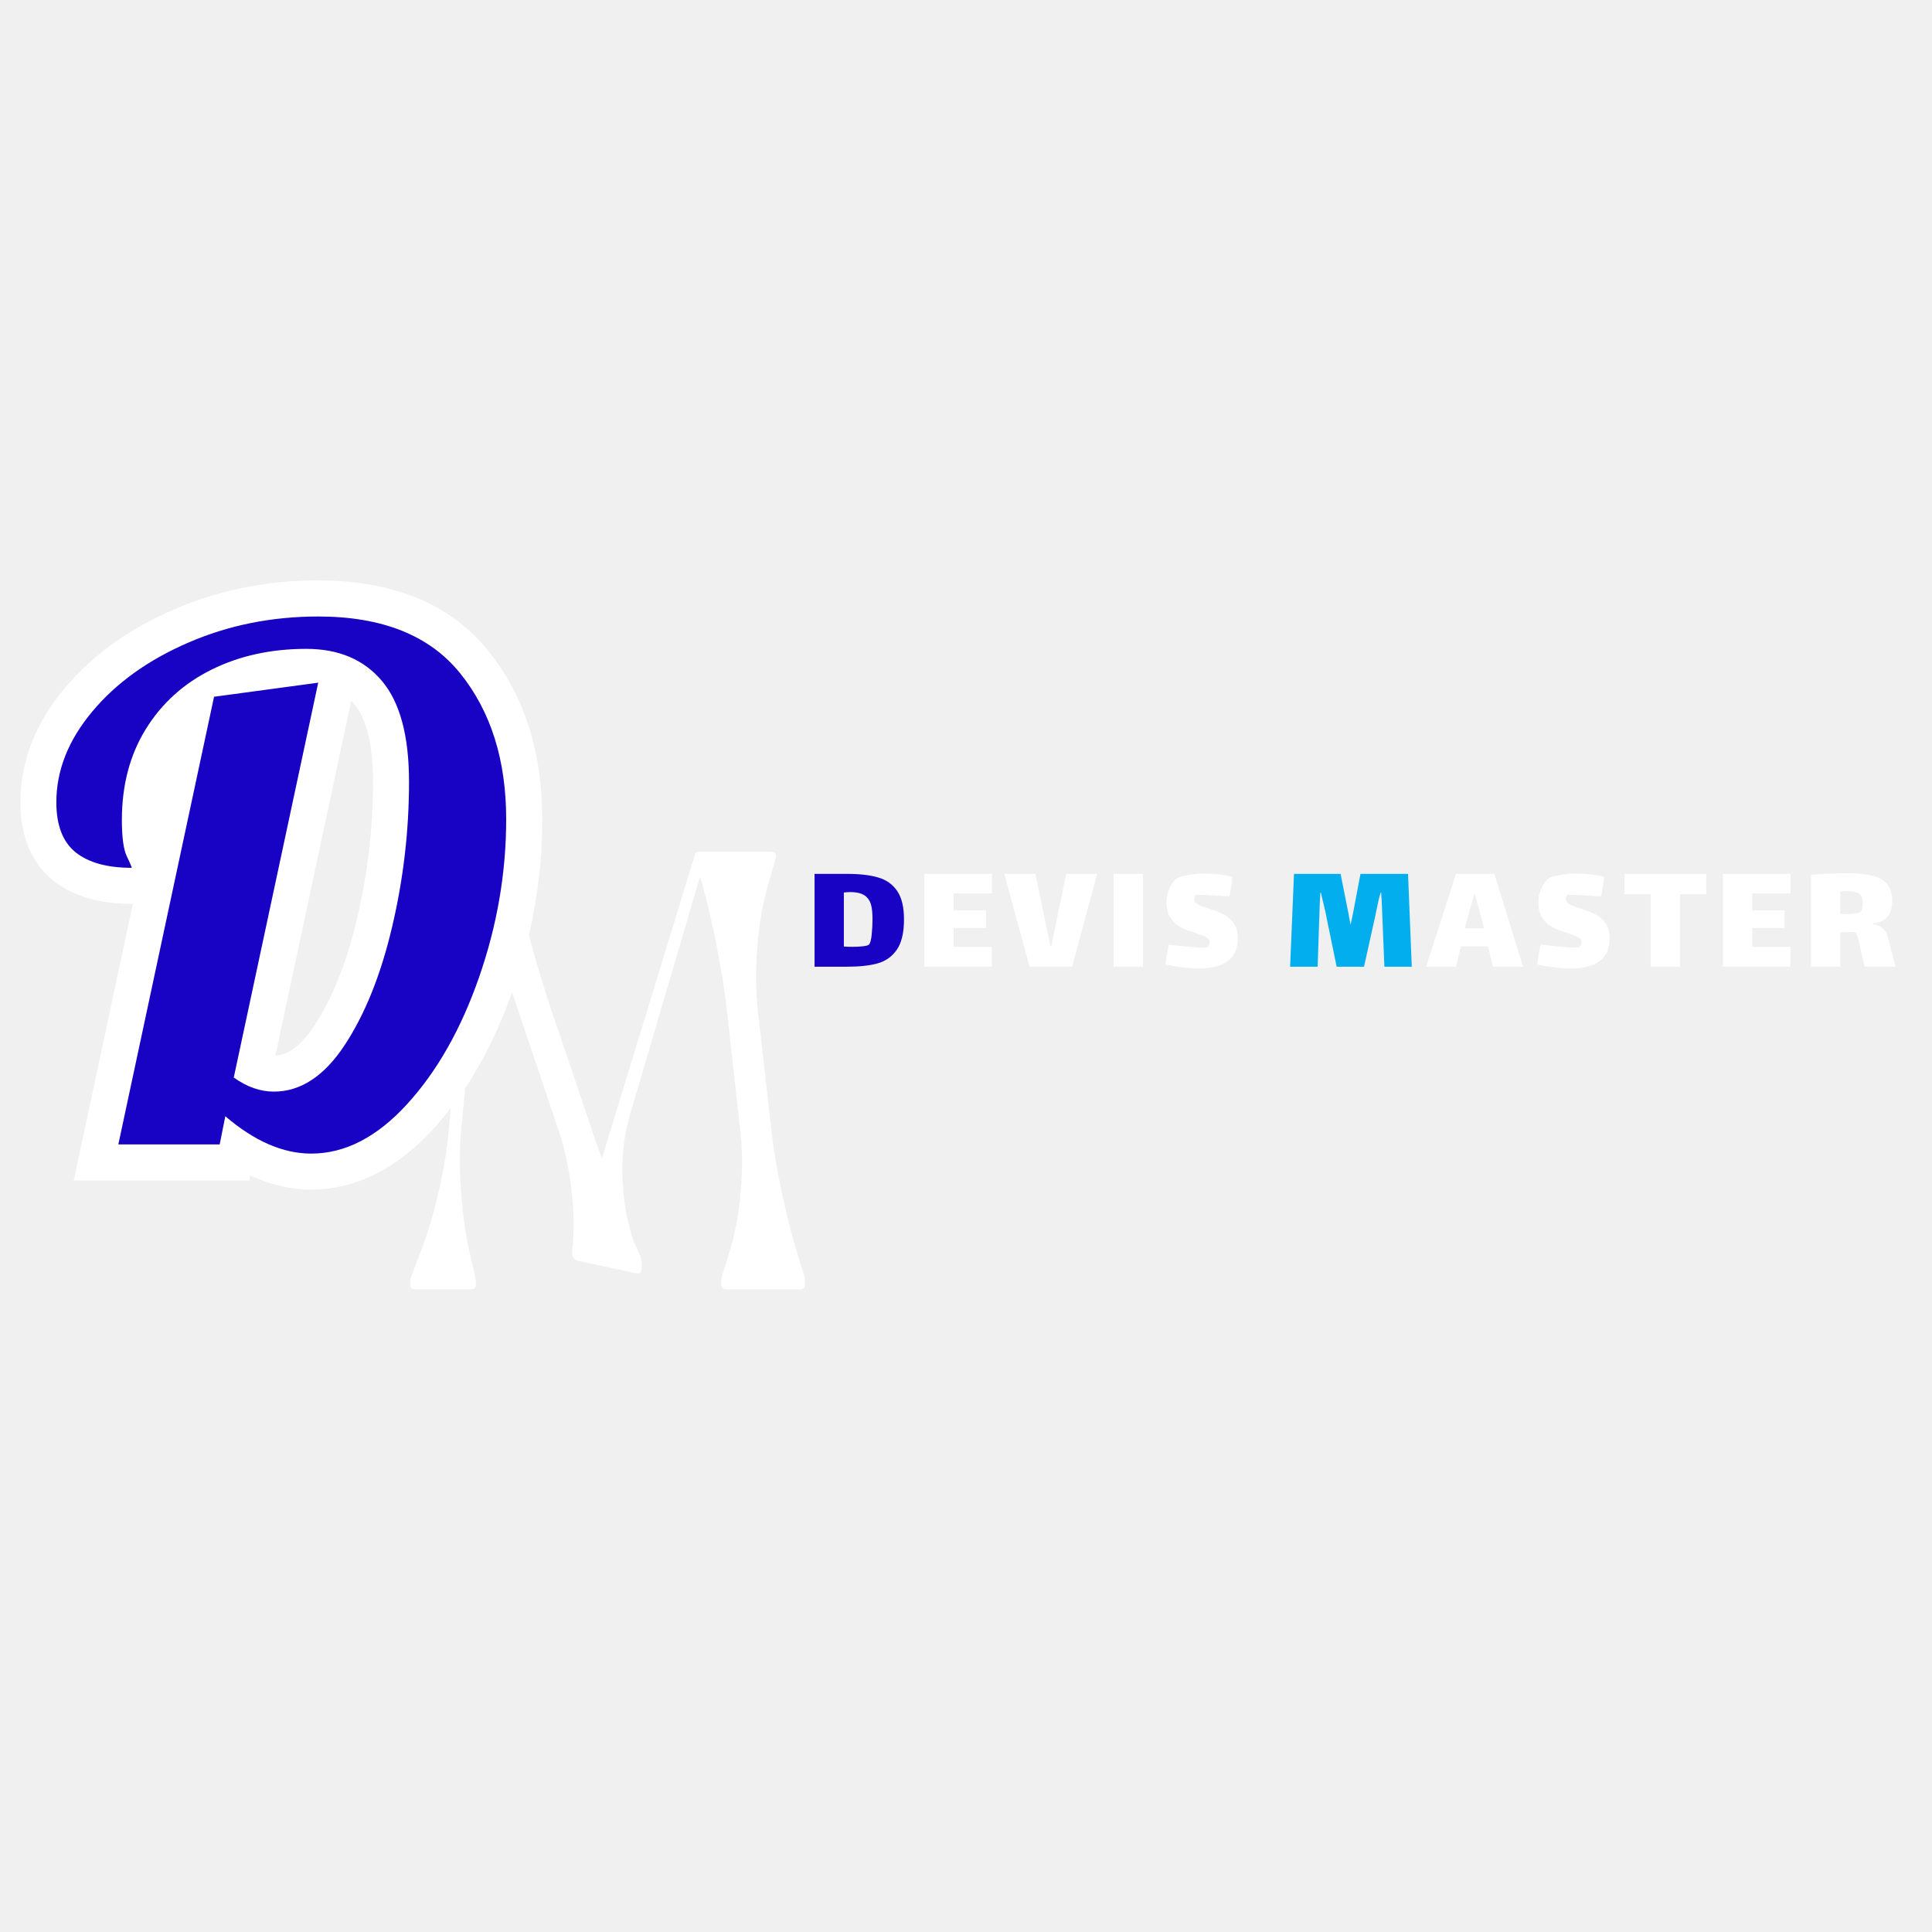
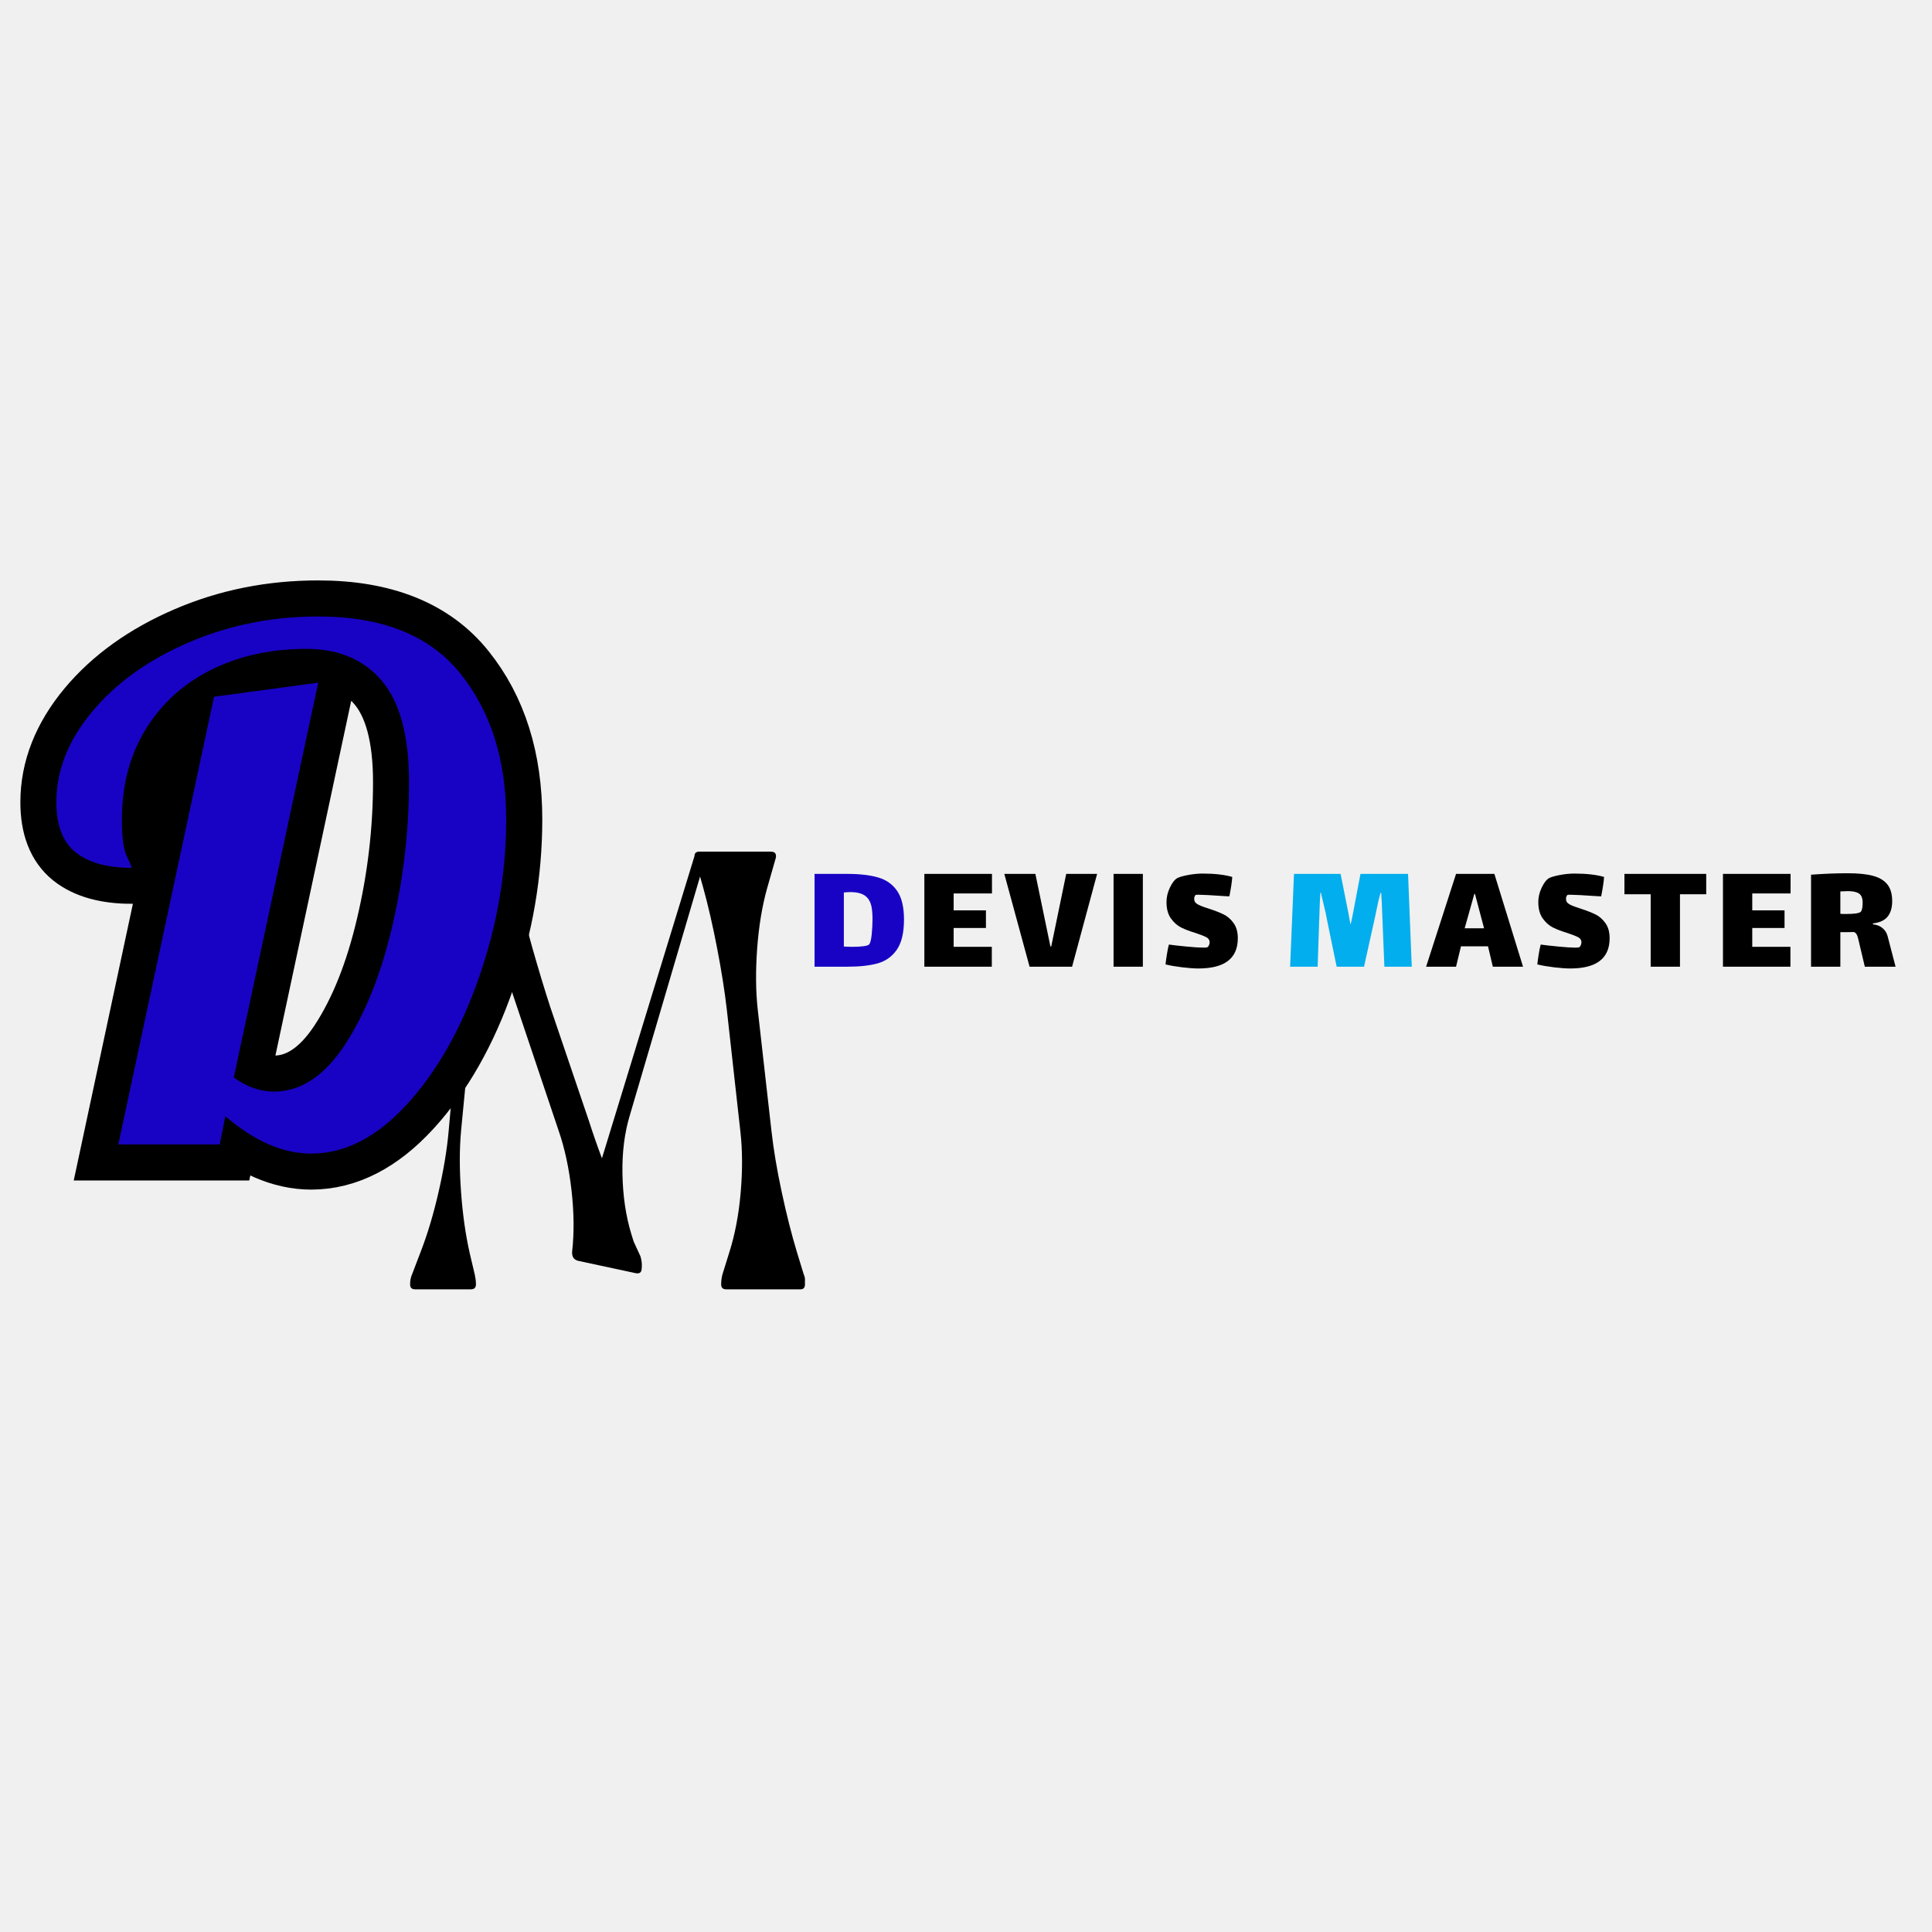
<svg xmlns="http://www.w3.org/2000/svg" width="500" zoomAndPan="magnify" viewBox="0 0 375 375" height="500" preserveAspectRatio="xMidYMid meet" version="1.0">
  <defs>
    <g />
  </defs>
-   <g fill="#ffffff" fill-opacity="1">
+   <g fill="#000000" fill-opacity="1">
    <g transform="translate(74.78769, 250.2563)">
      <g>
        <path d="M 17.594 -0.969 C 17.594 -0.32 17.27 0 16.625 0 L 5.781 0 C 5.133 0 4.812 -0.32 4.812 -0.969 C 4.812 -1.688 4.938 -2.328 5.188 -2.891 L 6.984 -7.594 C 8.273 -10.969 9.398 -14.766 10.359 -18.984 C 11.328 -23.203 11.973 -27.117 12.297 -30.734 L 15.672 -68.922 C 15.828 -70.773 15.562 -72.602 14.875 -74.406 C 14.195 -76.219 13.211 -77.766 11.922 -79.047 L 8.078 -82.781 C 7.672 -83.188 7.469 -83.629 7.469 -84.109 C 7.469 -84.672 7.707 -84.953 8.188 -84.953 L 22.531 -84.953 C 23.332 -84.953 23.852 -84.551 24.094 -83.75 L 25.422 -77.969 C 26.305 -74.426 27.348 -70.523 28.547 -66.266 C 29.754 -62.016 30.922 -58.16 32.047 -54.703 L 39.531 -32.656 C 40.25 -30.406 41.086 -27.992 42.047 -25.422 L 60.016 -84.109 C 60.016 -84.672 60.332 -84.953 60.969 -84.953 L 74.828 -84.953 C 75.629 -84.953 75.953 -84.551 75.797 -83.75 L 74.109 -77.844 C 73.141 -74.383 72.492 -70.469 72.172 -66.094 C 71.859 -61.719 71.898 -57.758 72.297 -54.219 L 74.953 -30.734 C 75.348 -27.191 76.008 -23.25 76.938 -18.906 C 77.863 -14.57 78.848 -10.68 79.891 -7.234 L 81.219 -2.891 C 81.375 -2.566 81.453 -2.242 81.453 -1.922 C 81.453 -1.609 81.453 -1.289 81.453 -0.969 C 81.453 -0.32 81.172 0 80.609 0 L 66.156 0 C 65.508 0 65.188 -0.32 65.188 -0.969 C 65.188 -1.289 65.207 -1.609 65.25 -1.922 C 65.289 -2.242 65.352 -2.566 65.438 -2.891 L 66.75 -7.109 C 67.875 -10.641 68.617 -14.555 68.984 -18.859 C 69.348 -23.16 69.328 -27.078 68.922 -30.609 L 66.281 -54.344 C 65.875 -57.875 65.25 -61.828 64.406 -66.203 C 63.562 -70.586 62.66 -74.508 61.703 -77.969 L 61.094 -80.125 L 47.484 -33.859 C 46.43 -30.398 45.945 -26.562 46.031 -22.344 C 46.113 -18.133 46.676 -14.301 47.719 -10.844 L 48.203 -9.281 L 49.531 -6.391 C 49.77 -5.586 49.848 -4.82 49.766 -4.094 C 49.766 -3.289 49.363 -2.973 48.562 -3.141 L 37.359 -5.547 C 36.555 -5.785 36.191 -6.383 36.266 -7.344 C 36.672 -10.957 36.629 -14.914 36.141 -19.219 C 35.66 -23.52 34.82 -27.395 33.625 -30.844 L 23.859 -59.891 C 23.297 -61.66 22.551 -63.469 21.625 -65.312 C 20.707 -67.156 19.688 -68.961 18.562 -70.734 L 14.703 -30.734 C 14.379 -27.191 14.379 -23.234 14.703 -18.859 C 15.023 -14.484 15.586 -10.523 16.391 -6.984 L 17.359 -2.891 C 17.43 -2.566 17.488 -2.242 17.531 -1.922 C 17.57 -1.609 17.594 -1.289 17.594 -0.969 Z M 17.594 -0.969 " />
      </g>
    </g>
  </g>
-   <path stroke-linecap="butt" transform="matrix(0.75, 0, 0, 0.75, -7.089825, 75.88119)" fill="none" stroke-linejoin="miter" d="M 89.979 197.356 C 82.714 197.356 75.318 194.138 67.786 187.705 L 66.318 195.002 L 40.078 195.002 L 64.849 79.143 L 91.802 75.497 L 69.964 177.7 C 73.344 180.132 76.797 181.346 80.328 181.346 C 87.266 181.346 93.37 177.346 98.651 169.336 C 103.927 161.304 108.021 151.101 110.927 138.737 C 113.859 126.346 115.328 113.836 115.328 101.2 C 115.328 89.283 112.984 80.565 108.302 75.049 C 103.615 69.507 97.094 66.731 88.734 66.731 C 79.599 66.731 71.417 68.528 64.182 72.117 C 56.979 75.705 51.312 80.846 47.193 87.549 C 43.073 94.221 41.01 102.049 41.01 111.033 C 41.01 115.507 41.427 118.638 42.255 120.414 C 43.115 122.164 43.547 123.158 43.547 123.393 C 37.229 123.393 32.396 122.059 29.047 119.393 C 25.724 116.726 24.062 112.408 24.062 106.45 C 24.062 98.205 27.151 90.377 33.318 82.966 C 39.51 75.554 47.802 69.612 58.177 65.132 C 68.583 60.627 79.792 58.372 91.802 58.372 C 108.432 58.372 120.693 63.294 128.583 73.138 C 136.5 82.981 140.458 95.554 140.458 110.851 C 140.458 124.7 138.115 138.341 133.427 151.768 C 128.776 165.174 122.547 176.127 114.75 184.638 C 106.979 193.117 98.724 197.356 89.979 197.356 Z M 89.979 197.356 " stroke="#ffffff" stroke-width="18.673" stroke-opacity="1" stroke-miterlimit="4" />
+   <path stroke-linecap="butt" transform="matrix(0.75, 0, 0, 0.75, -7.089825, 75.88121)" fill="none" stroke-linejoin="miter" d="M 89.979 197.356 C 82.714 197.356 75.318 194.138 67.786 187.705 L 66.318 195.002 L 40.078 195.002 L 64.849 79.143 L 91.802 75.497 L 69.964 177.7 C 73.344 180.132 76.797 181.346 80.328 181.346 C 87.266 181.346 93.37 177.346 98.651 169.335 C 103.927 161.304 108.021 151.101 110.927 138.737 C 113.859 126.346 115.328 113.835 115.328 101.2 C 115.328 89.283 112.984 80.565 108.302 75.049 C 103.615 69.507 97.094 66.731 88.734 66.731 C 79.599 66.731 71.417 68.528 64.182 72.117 C 56.979 75.705 51.312 80.846 47.193 87.549 C 43.073 94.221 41.01 102.049 41.01 111.033 C 41.01 115.507 41.427 118.638 42.255 120.414 C 43.115 122.164 43.547 123.158 43.547 123.393 C 37.229 123.393 32.396 122.059 29.047 119.393 C 25.724 116.726 24.062 112.408 24.062 106.45 C 24.062 98.205 27.151 90.382 33.318 82.966 C 39.51 75.554 47.802 69.612 58.177 65.132 C 68.583 60.627 79.792 58.372 91.802 58.372 C 108.432 58.372 120.693 63.294 128.583 73.138 C 136.5 82.981 140.458 95.554 140.458 110.851 C 140.458 124.7 138.115 138.341 133.427 151.768 C 128.776 165.174 122.547 176.127 114.75 184.638 C 106.979 193.117 98.724 197.356 89.979 197.356 Z M 89.979 197.356 " stroke="#000000" stroke-width="18.673" stroke-opacity="1" stroke-miterlimit="4" />
  <g fill="#1803c4" fill-opacity="1">
    <g transform="translate(10.12502, 222.1312)">
      <g>
        <path d="M 50.281 1.781 C 44.812 1.781 39.254 -0.633 33.609 -5.469 L 32.516 0 L 12.844 0 L 31.422 -86.891 L 51.641 -89.625 L 35.25 -12.984 C 37.801 -11.16 40.395 -10.25 43.031 -10.25 C 48.227 -10.25 52.805 -13.254 56.766 -19.266 C 60.723 -25.273 63.797 -32.926 65.984 -42.219 C 68.172 -51.508 69.266 -60.891 69.266 -70.359 C 69.266 -79.285 67.508 -85.82 64 -89.969 C 60.5 -94.113 55.609 -96.188 49.328 -96.188 C 42.492 -96.188 36.363 -94.844 30.938 -92.156 C 25.52 -89.469 21.266 -85.617 18.172 -80.609 C 15.078 -75.598 13.531 -69.723 13.531 -62.984 C 13.531 -59.609 13.848 -57.258 14.484 -55.938 C 15.117 -54.625 15.438 -53.875 15.438 -53.688 C 10.695 -53.688 7.07 -54.688 4.562 -56.688 C 2.062 -58.695 0.812 -61.938 0.812 -66.406 C 0.812 -72.594 3.133 -78.461 7.781 -84.016 C 12.426 -89.578 18.645 -94.039 26.438 -97.406 C 34.227 -100.781 42.629 -102.469 51.641 -102.469 C 64.117 -102.469 73.316 -98.773 79.234 -91.391 C 85.16 -84.016 88.125 -74.594 88.125 -63.125 C 88.125 -52.738 86.367 -42.508 82.859 -32.438 C 79.359 -22.375 74.691 -14.156 68.859 -7.781 C 63.023 -1.406 56.832 1.781 50.281 1.781 Z M 50.281 1.781 " />
      </g>
    </g>
  </g>
  <g fill="#1803c4" fill-opacity="1">
    <g transform="translate(156.5254, 187.6366)">
      <g>
        <path d="M 7.906 -18.016 C 10.363 -18.016 12.379 -17.781 13.953 -17.312 C 15.523 -16.852 16.75 -15.977 17.625 -14.688 C 18.5 -13.406 18.938 -11.566 18.938 -9.172 C 18.938 -6.598 18.473 -4.641 17.547 -3.297 C 16.617 -1.961 15.375 -1.078 13.812 -0.641 C 12.25 -0.211 10.281 0 7.906 0 L 1.578 0 L 1.578 -18.016 Z M 12.141 -4.297 C 12.391 -4.547 12.566 -5.195 12.672 -6.25 C 12.773 -7.312 12.828 -8.285 12.828 -9.172 C 12.828 -10.285 12.75 -11.172 12.594 -11.828 C 12.438 -12.492 12.16 -13.031 11.766 -13.438 C 11.129 -14.133 10.039 -14.484 8.5 -14.484 C 8.227 -14.484 7.816 -14.457 7.266 -14.406 L 7.266 -3.922 C 7.629 -3.879 8.191 -3.859 8.953 -3.859 C 9.723 -3.859 10.41 -3.895 11.016 -3.969 C 11.617 -4.039 11.992 -4.148 12.141 -4.297 Z M 12.141 -4.297 " />
      </g>
    </g>
  </g>
-   <g fill="#ffffff" fill-opacity="1">
+   <g fill="#000000" fill-opacity="1">
    <g transform="translate(177.9941, 187.6366)">
      <g>
        <path d="M 1.422 -18.016 L 14.547 -18.016 L 14.547 -14.219 L 7.109 -14.219 L 7.109 -10.938 L 13.375 -10.938 L 13.375 -7.516 L 7.109 -7.516 L 7.109 -3.859 L 14.516 -3.859 L 14.516 0 L 1.422 0 Z M 1.422 -18.016 " />
      </g>
    </g>
  </g>
-   <g fill="#ffffff" fill-opacity="1">
+   <g fill="#000000" fill-opacity="1">
    <g transform="translate(194.9353, 187.6366)">
      <g>
        <path d="M 12.016 -18.016 L 18.016 -18.016 L 13.156 0 L 4.906 0 L 0 -18.016 L 6.031 -18.016 L 8.953 -3.922 L 9.109 -3.922 Z M 12.016 -18.016 " />
      </g>
    </g>
  </g>
-   <g fill="#ffffff" fill-opacity="1">
+   <g fill="#000000" fill-opacity="1">
    <g transform="translate(214.5313, 187.6366)">
      <g>
        <path d="M 1.609 -18.016 L 7.297 -18.016 L 7.297 0 L 1.609 0 Z M 1.609 -18.016 " />
      </g>
    </g>
  </g>
-   <g fill="#ffffff" fill-opacity="1">
+   <g fill="#000000" fill-opacity="1">
    <g transform="translate(225.025, 187.6366)">
      <g>
        <path d="M 6.766 -13.156 C 6.766 -12.707 6.988 -12.359 7.438 -12.109 C 7.895 -11.859 8.609 -11.582 9.578 -11.281 C 10.734 -10.906 11.688 -10.535 12.438 -10.172 C 13.188 -9.816 13.836 -9.258 14.391 -8.5 C 14.953 -7.738 15.234 -6.75 15.234 -5.531 C 15.234 -1.613 12.688 0.344 7.594 0.344 C 6.75 0.344 5.719 0.27 4.5 0.125 C 3.289 -0.02 2.191 -0.207 1.203 -0.438 C 1.242 -0.883 1.332 -1.535 1.469 -2.391 C 1.602 -3.242 1.734 -3.879 1.859 -4.297 C 2.598 -4.191 3.707 -4.066 5.188 -3.922 C 6.676 -3.773 7.801 -3.703 8.562 -3.703 C 9.008 -3.703 9.273 -3.734 9.359 -3.797 C 9.484 -3.879 9.582 -4.02 9.656 -4.219 C 9.727 -4.414 9.766 -4.586 9.766 -4.734 C 9.766 -5.16 9.562 -5.484 9.156 -5.703 C 8.758 -5.922 8.078 -6.191 7.109 -6.516 C 5.953 -6.867 4.992 -7.234 4.234 -7.609 C 3.473 -7.992 2.805 -8.586 2.234 -9.391 C 1.672 -10.191 1.391 -11.242 1.391 -12.547 C 1.391 -13.473 1.598 -14.383 2.016 -15.281 C 2.441 -16.176 2.875 -16.781 3.312 -17.094 C 3.656 -17.332 4.352 -17.555 5.406 -17.766 C 6.457 -17.973 7.445 -18.078 8.375 -18.078 C 10.738 -18.078 12.664 -17.859 14.156 -17.422 C 14.133 -16.992 14.066 -16.41 13.953 -15.672 C 13.836 -14.941 13.719 -14.27 13.594 -13.656 L 12.859 -13.688 C 10.117 -13.875 8.375 -13.969 7.625 -13.969 C 7.301 -13.969 7.117 -13.957 7.078 -13.938 C 6.992 -13.895 6.922 -13.801 6.859 -13.656 C 6.797 -13.508 6.766 -13.344 6.766 -13.156 Z M 6.766 -13.156 " />
      </g>
    </g>
  </g>
-   <g fill="#ffffff" fill-opacity="1">
+   <g fill="#000000" fill-opacity="1">
    <g transform="translate(242.8827, 187.6366)">
      <g />
    </g>
  </g>
  <g fill="#02aeed" fill-opacity="1">
    <g transform="translate(249.209, 187.6366)">
      <g>
        <path d="M 24.812 0 L 19.5 0 L 19.094 -9.922 C 19.031 -11.879 18.957 -13.363 18.875 -14.375 L 18.781 -14.375 C 18.52 -13.582 18.223 -12.344 17.891 -10.656 L 17.734 -9.859 L 15.547 0 L 10.234 0 L 8.406 -8.875 L 8.094 -10.469 C 7.645 -12.426 7.336 -13.727 7.172 -14.375 L 7.078 -14.375 C 6.992 -13.32 6.922 -11.609 6.859 -9.234 C 6.836 -9.086 6.828 -8.852 6.828 -8.531 L 6.547 0 L 1.203 0 L 1.953 -18.016 L 11 -18.016 L 12.547 -10.234 L 12.922 -8.156 C 13.098 -8.812 13.258 -9.539 13.406 -10.344 L 14.859 -18.016 L 24.094 -18.016 Z M 24.812 0 " />
      </g>
    </g>
  </g>
-   <g fill="#ffffff" fill-opacity="1">
+   <g fill="#000000" fill-opacity="1">
    <g transform="translate(276.8066, 187.6366)">
      <g>
        <path d="M 12.016 -3.953 L 6.766 -3.953 L 5.812 0 L 0 0 L 5.812 -18.016 L 13.25 -18.016 L 18.812 0 L 12.953 0 Z M 9.359 -14.125 L 7.484 -7.453 L 11.25 -7.453 L 9.484 -14.125 Z M 9.359 -14.125 " />
      </g>
    </g>
  </g>
-   <g fill="#ffffff" fill-opacity="1">
+   <g fill="#000000" fill-opacity="1">
    <g transform="translate(297.1928, 187.6366)">
      <g>
        <path d="M 6.766 -13.156 C 6.766 -12.707 6.988 -12.359 7.438 -12.109 C 7.895 -11.859 8.609 -11.582 9.578 -11.281 C 10.734 -10.906 11.688 -10.535 12.438 -10.172 C 13.188 -9.816 13.836 -9.258 14.391 -8.5 C 14.953 -7.738 15.234 -6.75 15.234 -5.531 C 15.234 -1.613 12.688 0.344 7.594 0.344 C 6.75 0.344 5.719 0.27 4.5 0.125 C 3.289 -0.02 2.191 -0.207 1.203 -0.438 C 1.242 -0.883 1.332 -1.535 1.469 -2.391 C 1.602 -3.242 1.734 -3.879 1.859 -4.297 C 2.598 -4.191 3.707 -4.066 5.188 -3.922 C 6.676 -3.773 7.801 -3.703 8.562 -3.703 C 9.008 -3.703 9.273 -3.734 9.359 -3.797 C 9.484 -3.879 9.582 -4.02 9.656 -4.219 C 9.727 -4.414 9.766 -4.586 9.766 -4.734 C 9.766 -5.16 9.562 -5.484 9.156 -5.703 C 8.758 -5.922 8.078 -6.191 7.109 -6.516 C 5.953 -6.867 4.992 -7.234 4.234 -7.609 C 3.473 -7.992 2.805 -8.586 2.234 -9.391 C 1.672 -10.191 1.391 -11.242 1.391 -12.547 C 1.391 -13.473 1.598 -14.383 2.016 -15.281 C 2.441 -16.176 2.875 -16.781 3.312 -17.094 C 3.656 -17.332 4.352 -17.555 5.406 -17.766 C 6.457 -17.973 7.445 -18.078 8.375 -18.078 C 10.738 -18.078 12.664 -17.859 14.156 -17.422 C 14.133 -16.992 14.066 -16.41 13.953 -15.672 C 13.836 -14.941 13.719 -14.27 13.594 -13.656 L 12.859 -13.688 C 10.117 -13.875 8.375 -13.969 7.625 -13.969 C 7.301 -13.969 7.117 -13.957 7.078 -13.938 C 6.992 -13.895 6.922 -13.801 6.859 -13.656 C 6.797 -13.508 6.766 -13.344 6.766 -13.156 Z M 6.766 -13.156 " />
      </g>
    </g>
  </g>
-   <g fill="#ffffff" fill-opacity="1">
+   <g fill="#000000" fill-opacity="1">
    <g transform="translate(315.0505, 187.6366)">
      <g>
        <path d="M 11.031 0 L 5.344 0 L 5.344 -14.062 L 0.25 -14.062 L 0.25 -18.016 L 16.125 -18.016 L 16.125 -14.062 L 11.031 -14.062 Z M 11.031 0 " />
      </g>
    </g>
  </g>
-   <g fill="#ffffff" fill-opacity="1">
+   <g fill="#000000" fill-opacity="1">
    <g transform="translate(333.0031, 187.6366)">
      <g>
        <path d="M 1.422 -18.016 L 14.547 -18.016 L 14.547 -14.219 L 7.109 -14.219 L 7.109 -10.938 L 13.375 -10.938 L 13.375 -7.516 L 7.109 -7.516 L 7.109 -3.859 L 14.516 -3.859 L 14.516 0 L 1.422 0 Z M 1.422 -18.016 " />
      </g>
    </g>
  </g>
-   <g fill="#ffffff" fill-opacity="1">
+   <g fill="#000000" fill-opacity="1">
    <g transform="translate(349.9443, 187.6366)">
      <g>
        <path d="M 17.984 0 L 12.016 0 L 10.938 -4.547 C 10.895 -4.711 10.828 -5 10.734 -5.406 C 10.641 -5.82 10.523 -6.129 10.391 -6.328 C 10.266 -6.535 10.086 -6.672 9.859 -6.734 C 9.273 -6.711 8.41 -6.703 7.266 -6.703 L 7.266 0 L 1.578 0 L 1.578 -17.859 C 4.129 -18.047 6.508 -18.141 8.719 -18.141 C 10.727 -18.141 12.352 -17.973 13.594 -17.641 C 14.832 -17.316 15.766 -16.758 16.391 -15.969 C 17.016 -15.188 17.328 -14.109 17.328 -12.734 C 17.328 -11.453 17.031 -10.445 16.438 -9.719 C 15.844 -8.988 14.895 -8.551 13.594 -8.406 L 13.594 -8.219 C 14.332 -8.156 14.945 -7.914 15.438 -7.5 C 15.938 -7.094 16.27 -6.57 16.438 -5.938 Z M 7.266 -10.266 C 7.453 -10.242 7.82 -10.234 8.375 -10.234 C 10 -10.234 10.945 -10.375 11.219 -10.656 C 11.469 -10.906 11.594 -11.492 11.594 -12.422 C 11.594 -13.285 11.363 -13.875 10.906 -14.188 C 10.457 -14.508 9.719 -14.672 8.688 -14.672 C 8.457 -14.672 7.984 -14.648 7.266 -14.609 Z M 7.266 -10.266 " />
      </g>
    </g>
  </g>
</svg>
